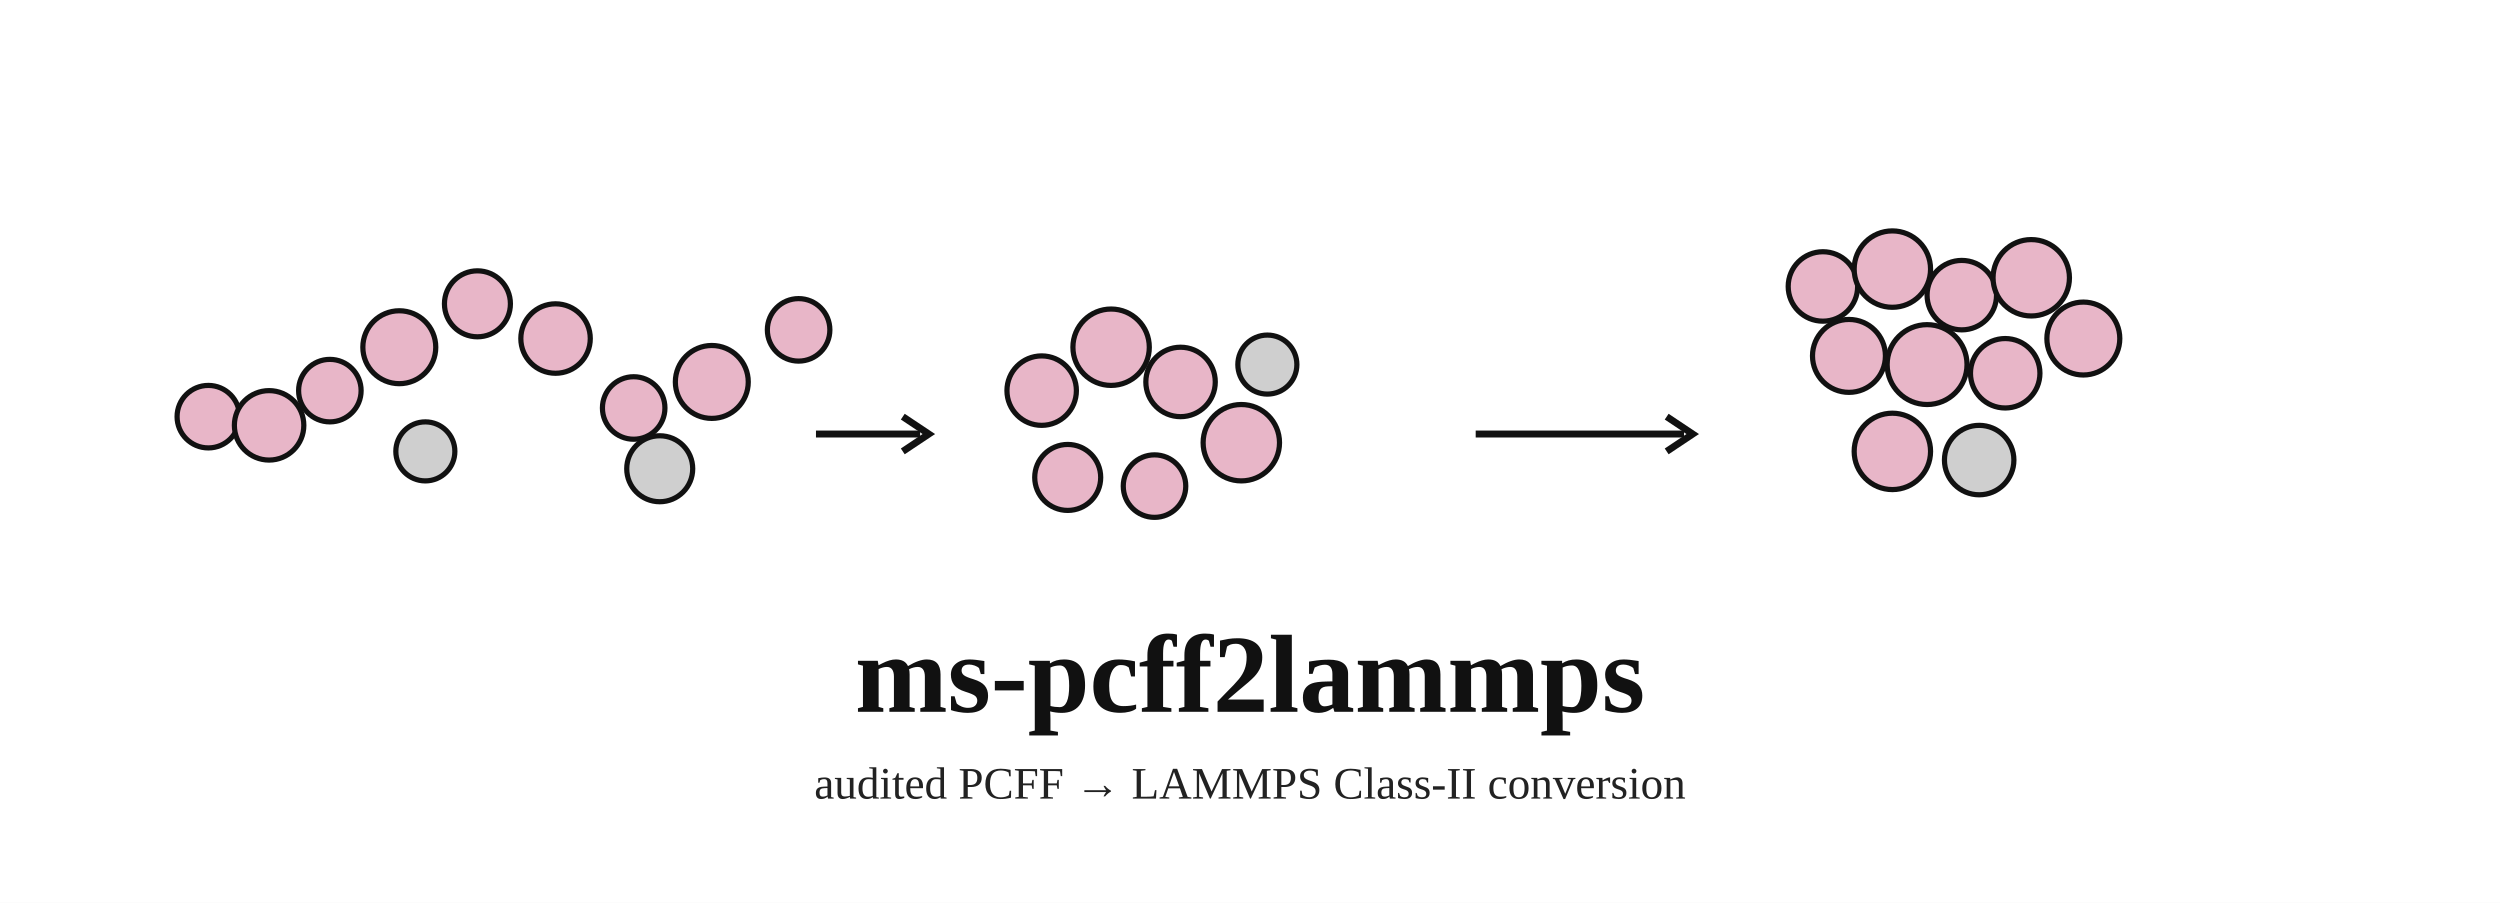
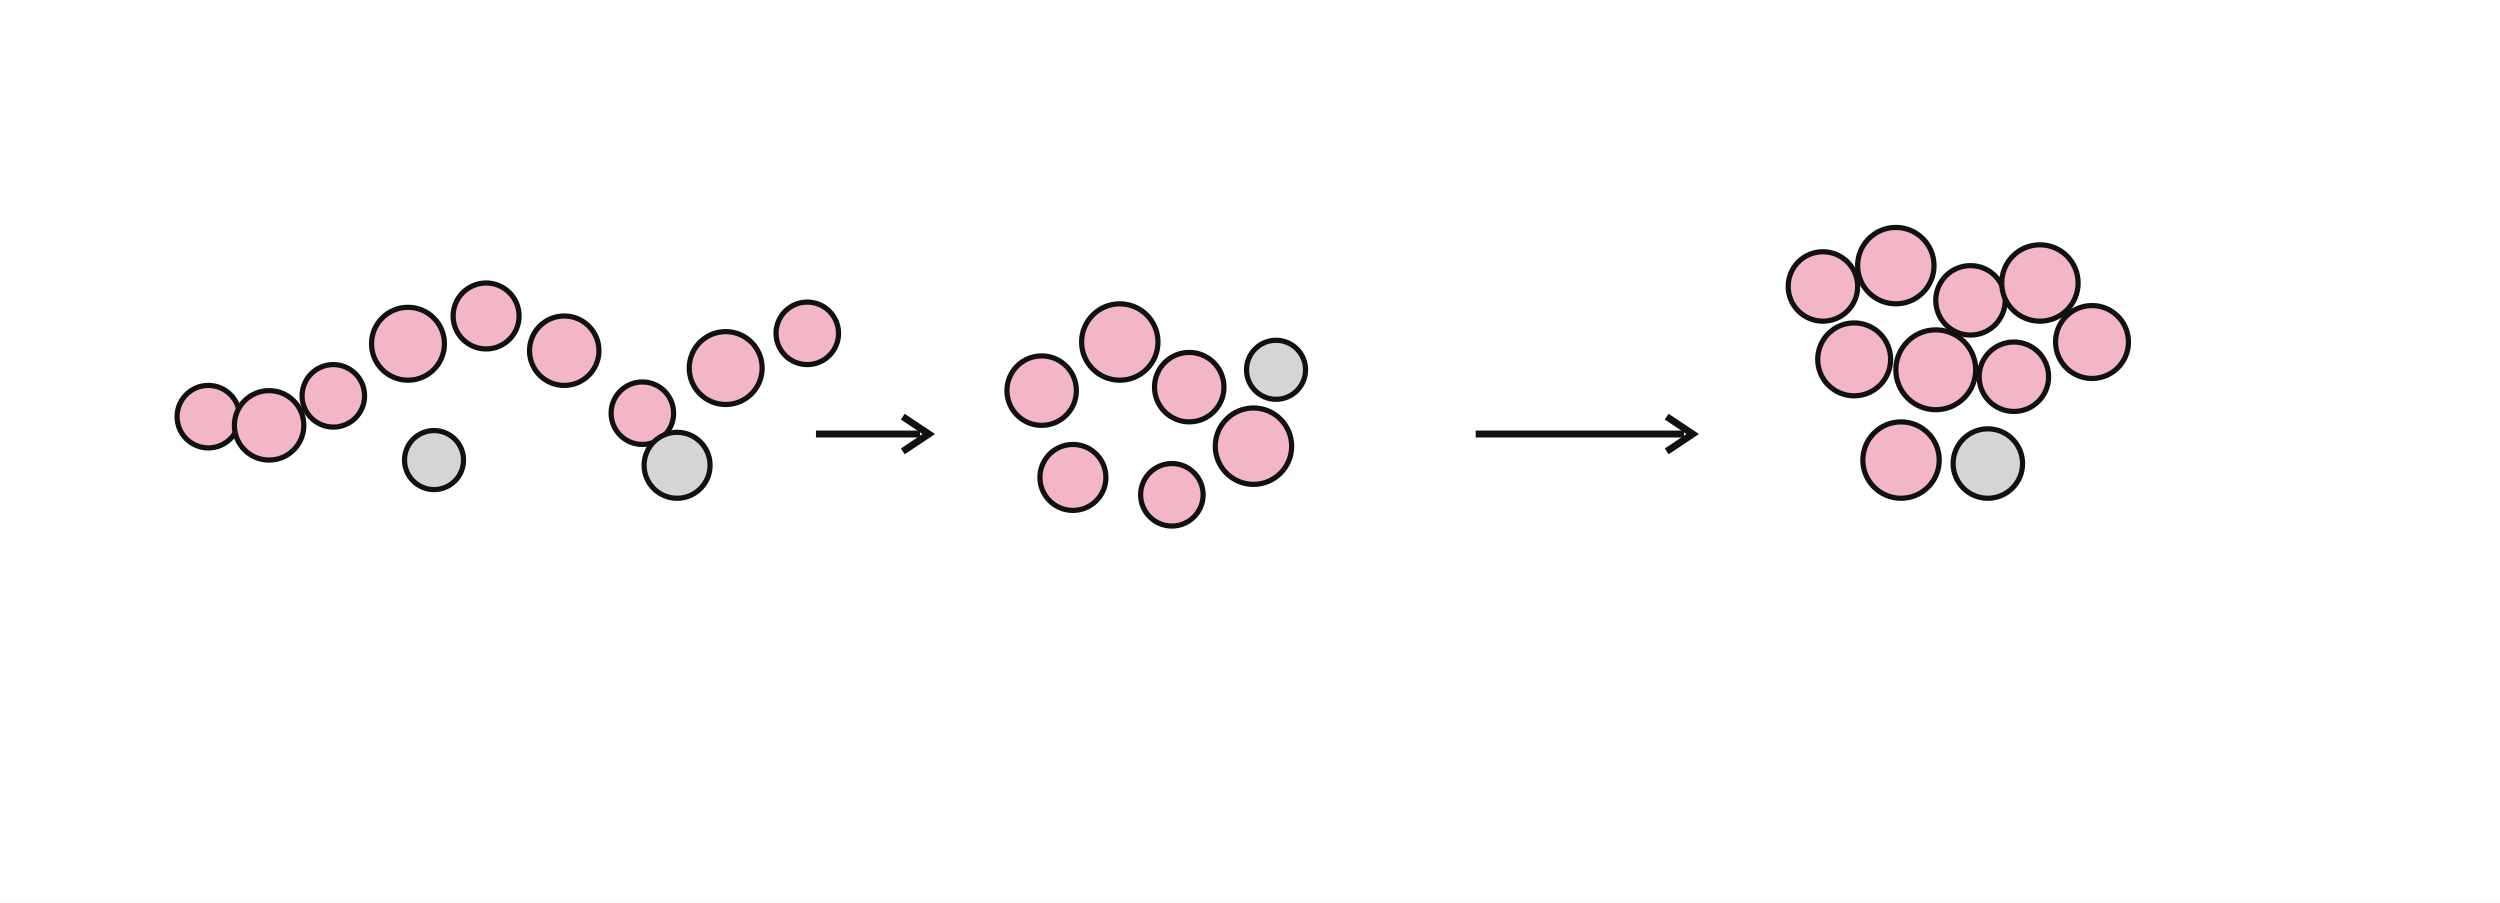
<svg xmlns="http://www.w3.org/2000/svg" width="1440" height="520" viewBox="0 0 1440 520">
  <rect width="1440" height="520" fill="white" />
-   <g stroke="#111" stroke-width="3" fill="#e8b6c8">
+   <g stroke="#111" stroke-width="3" fill="#f3b6c6">
    <g transform="translate(100,120)">
      <circle cx="20" cy="120" r="18" />
      <circle cx="55" cy="125" r="20" />
-       <circle cx="90" cy="105" r="18" />
-       <circle cx="130" cy="80" r="21" />
-       <circle cx="175" cy="55" r="19" />
-       <circle cx="220" cy="75" r="20" />
-       <circle cx="265" cy="115" r="18" />
-       <circle cx="310" cy="100" r="21" />
-       <circle cx="360" cy="70" r="18" />
-       <circle cx="145" cy="140" r="17" fill="#cfcfcf" />
-       <circle cx="280" cy="150" r="19" fill="#cfcfcf" />
+       <circle cx="92" cy="108" r="18" />
+       <circle cx="135" cy="78" r="21" />
+       <circle cx="180" cy="62" r="19" />
+       <circle cx="225" cy="82" r="20" />
+       <circle cx="270" cy="118" r="18" />
+       <circle cx="318" cy="92" r="21" />
+       <circle cx="365" cy="72" r="18" />
+       <circle cx="150" cy="145" r="17" fill="#d5d5d5" />
+       <circle cx="290" cy="148" r="19" fill="#d5d5d5" />
    </g>
    <g transform="translate(570,145)">
      <circle cx="30" cy="80" r="20" />
-       <circle cx="70" cy="55" r="22" />
-       <circle cx="110" cy="75" r="20" />
-       <circle cx="145" cy="110" r="22" />
-       <circle cx="95" cy="135" r="18" />
-       <circle cx="45" cy="130" r="19" />
-       <circle cx="160" cy="65" r="17" fill="#cfcfcf" />
+       <circle cx="75" cy="52" r="22" />
+       <circle cx="115" cy="78" r="20" />
+       <circle cx="152" cy="112" r="22" />
+       <circle cx="105" cy="140" r="18" />
+       <circle cx="48" cy="130" r="19" />
+       <circle cx="165" cy="68" r="17" fill="#d5d5d5" />
    </g>
    <g transform="translate(1010,115)">
      <circle cx="40" cy="50" r="20" />
-       <circle cx="80" cy="40" r="22" />
-       <circle cx="120" cy="55" r="20" />
-       <circle cx="160" cy="45" r="22" />
-       <circle cx="55" cy="90" r="21" />
-       <circle cx="100" cy="95" r="23" />
-       <circle cx="145" cy="100" r="20" />
-       <circle cx="190" cy="80" r="21" />
-       <circle cx="80" cy="145" r="22" />
-       <circle cx="130" cy="150" r="20" fill="#cfcfcf" />
+       <circle cx="82" cy="38" r="22" />
+       <circle cx="125" cy="58" r="20" />
+       <circle cx="165" cy="48" r="22" />
+       <circle cx="58" cy="92" r="21" />
+       <circle cx="105" cy="98" r="23" />
+       <circle cx="150" cy="102" r="20" />
+       <circle cx="195" cy="82" r="21" />
+       <circle cx="85" cy="150" r="22" />
+       <circle cx="135" cy="152" r="20" fill="#d5d5d5" />
    </g>
  </g>
  <g fill="none" stroke="#111" stroke-width="4">
    <path d="M470 250 H530" />
    <path d="M520 240 L535 250 L520 260" />
    <path d="M850 250 H970" />
    <path d="M960 240 L975 250 L960 260" />
  </g>
-   <text x="720" y="410" text-anchor="middle" font-family="Times New Roman,Times,serif" font-size="64" font-weight="bold" fill="#111">ms-pcff2lammps</text>
-   <text x="720" y="460" text-anchor="middle" font-family="Times New Roman,Times,serif" font-size="26" fill="#222">audited PCFF → LAMMPS Class-II conversion</text>
</svg>
